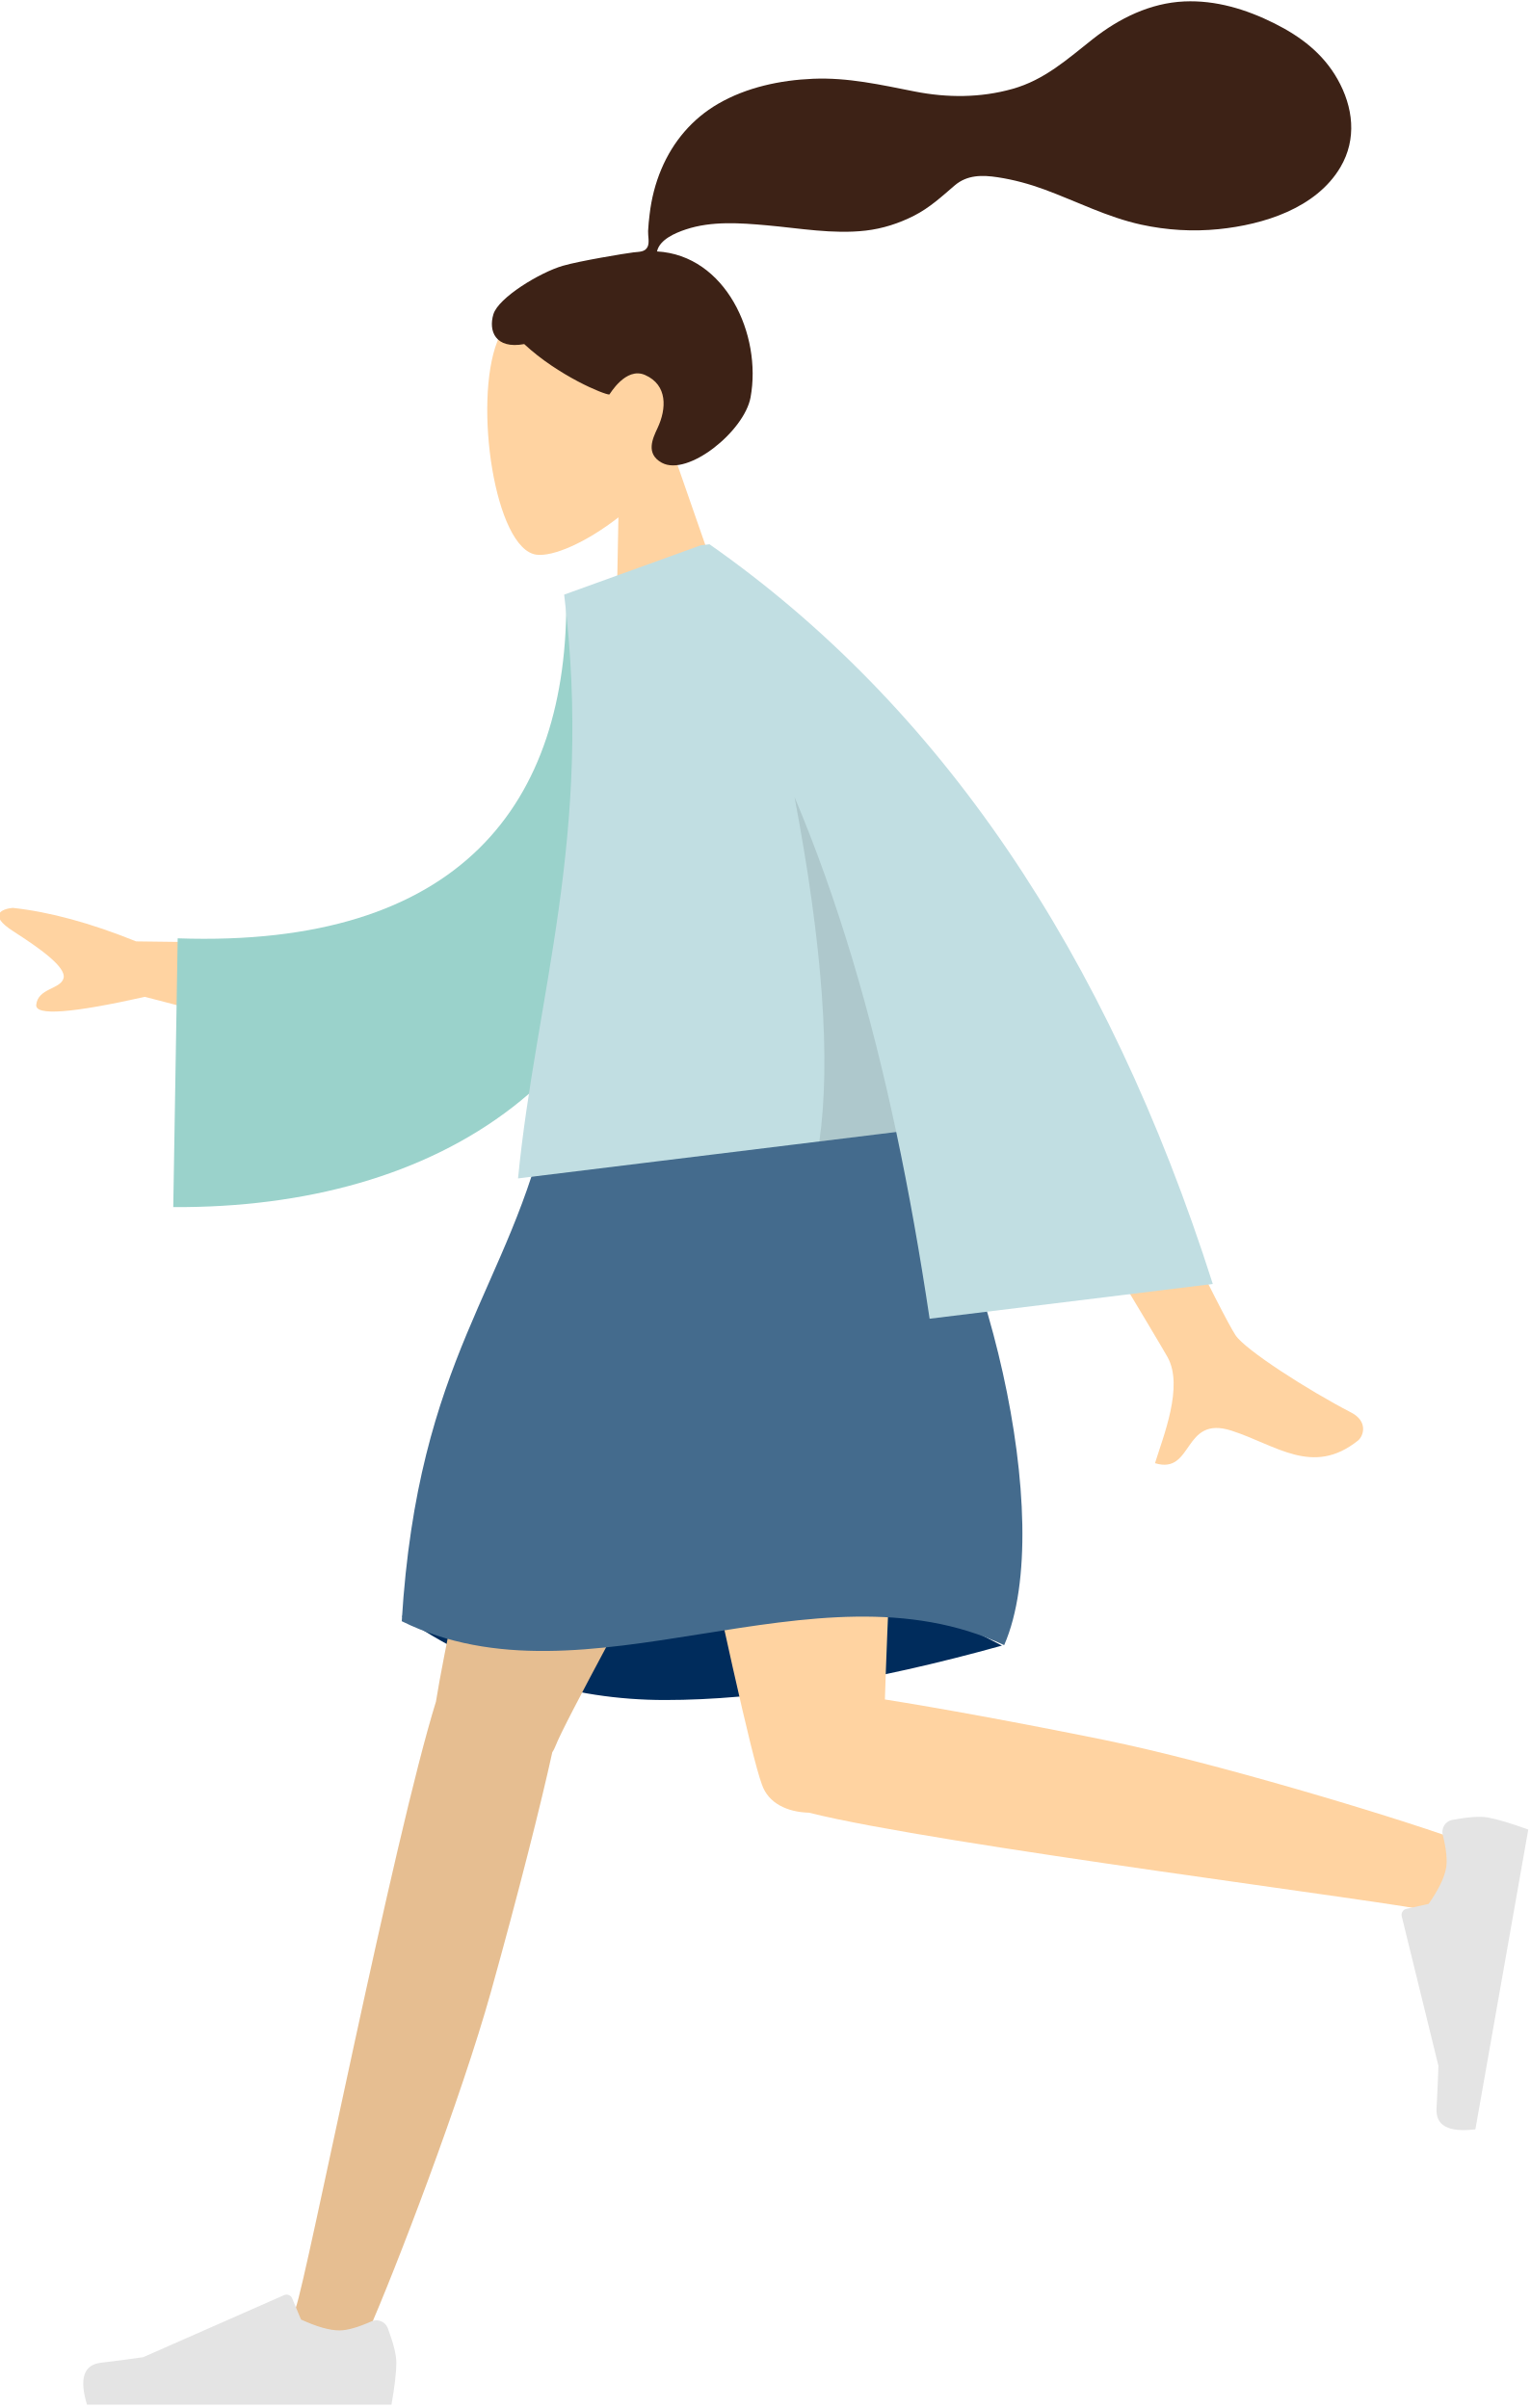
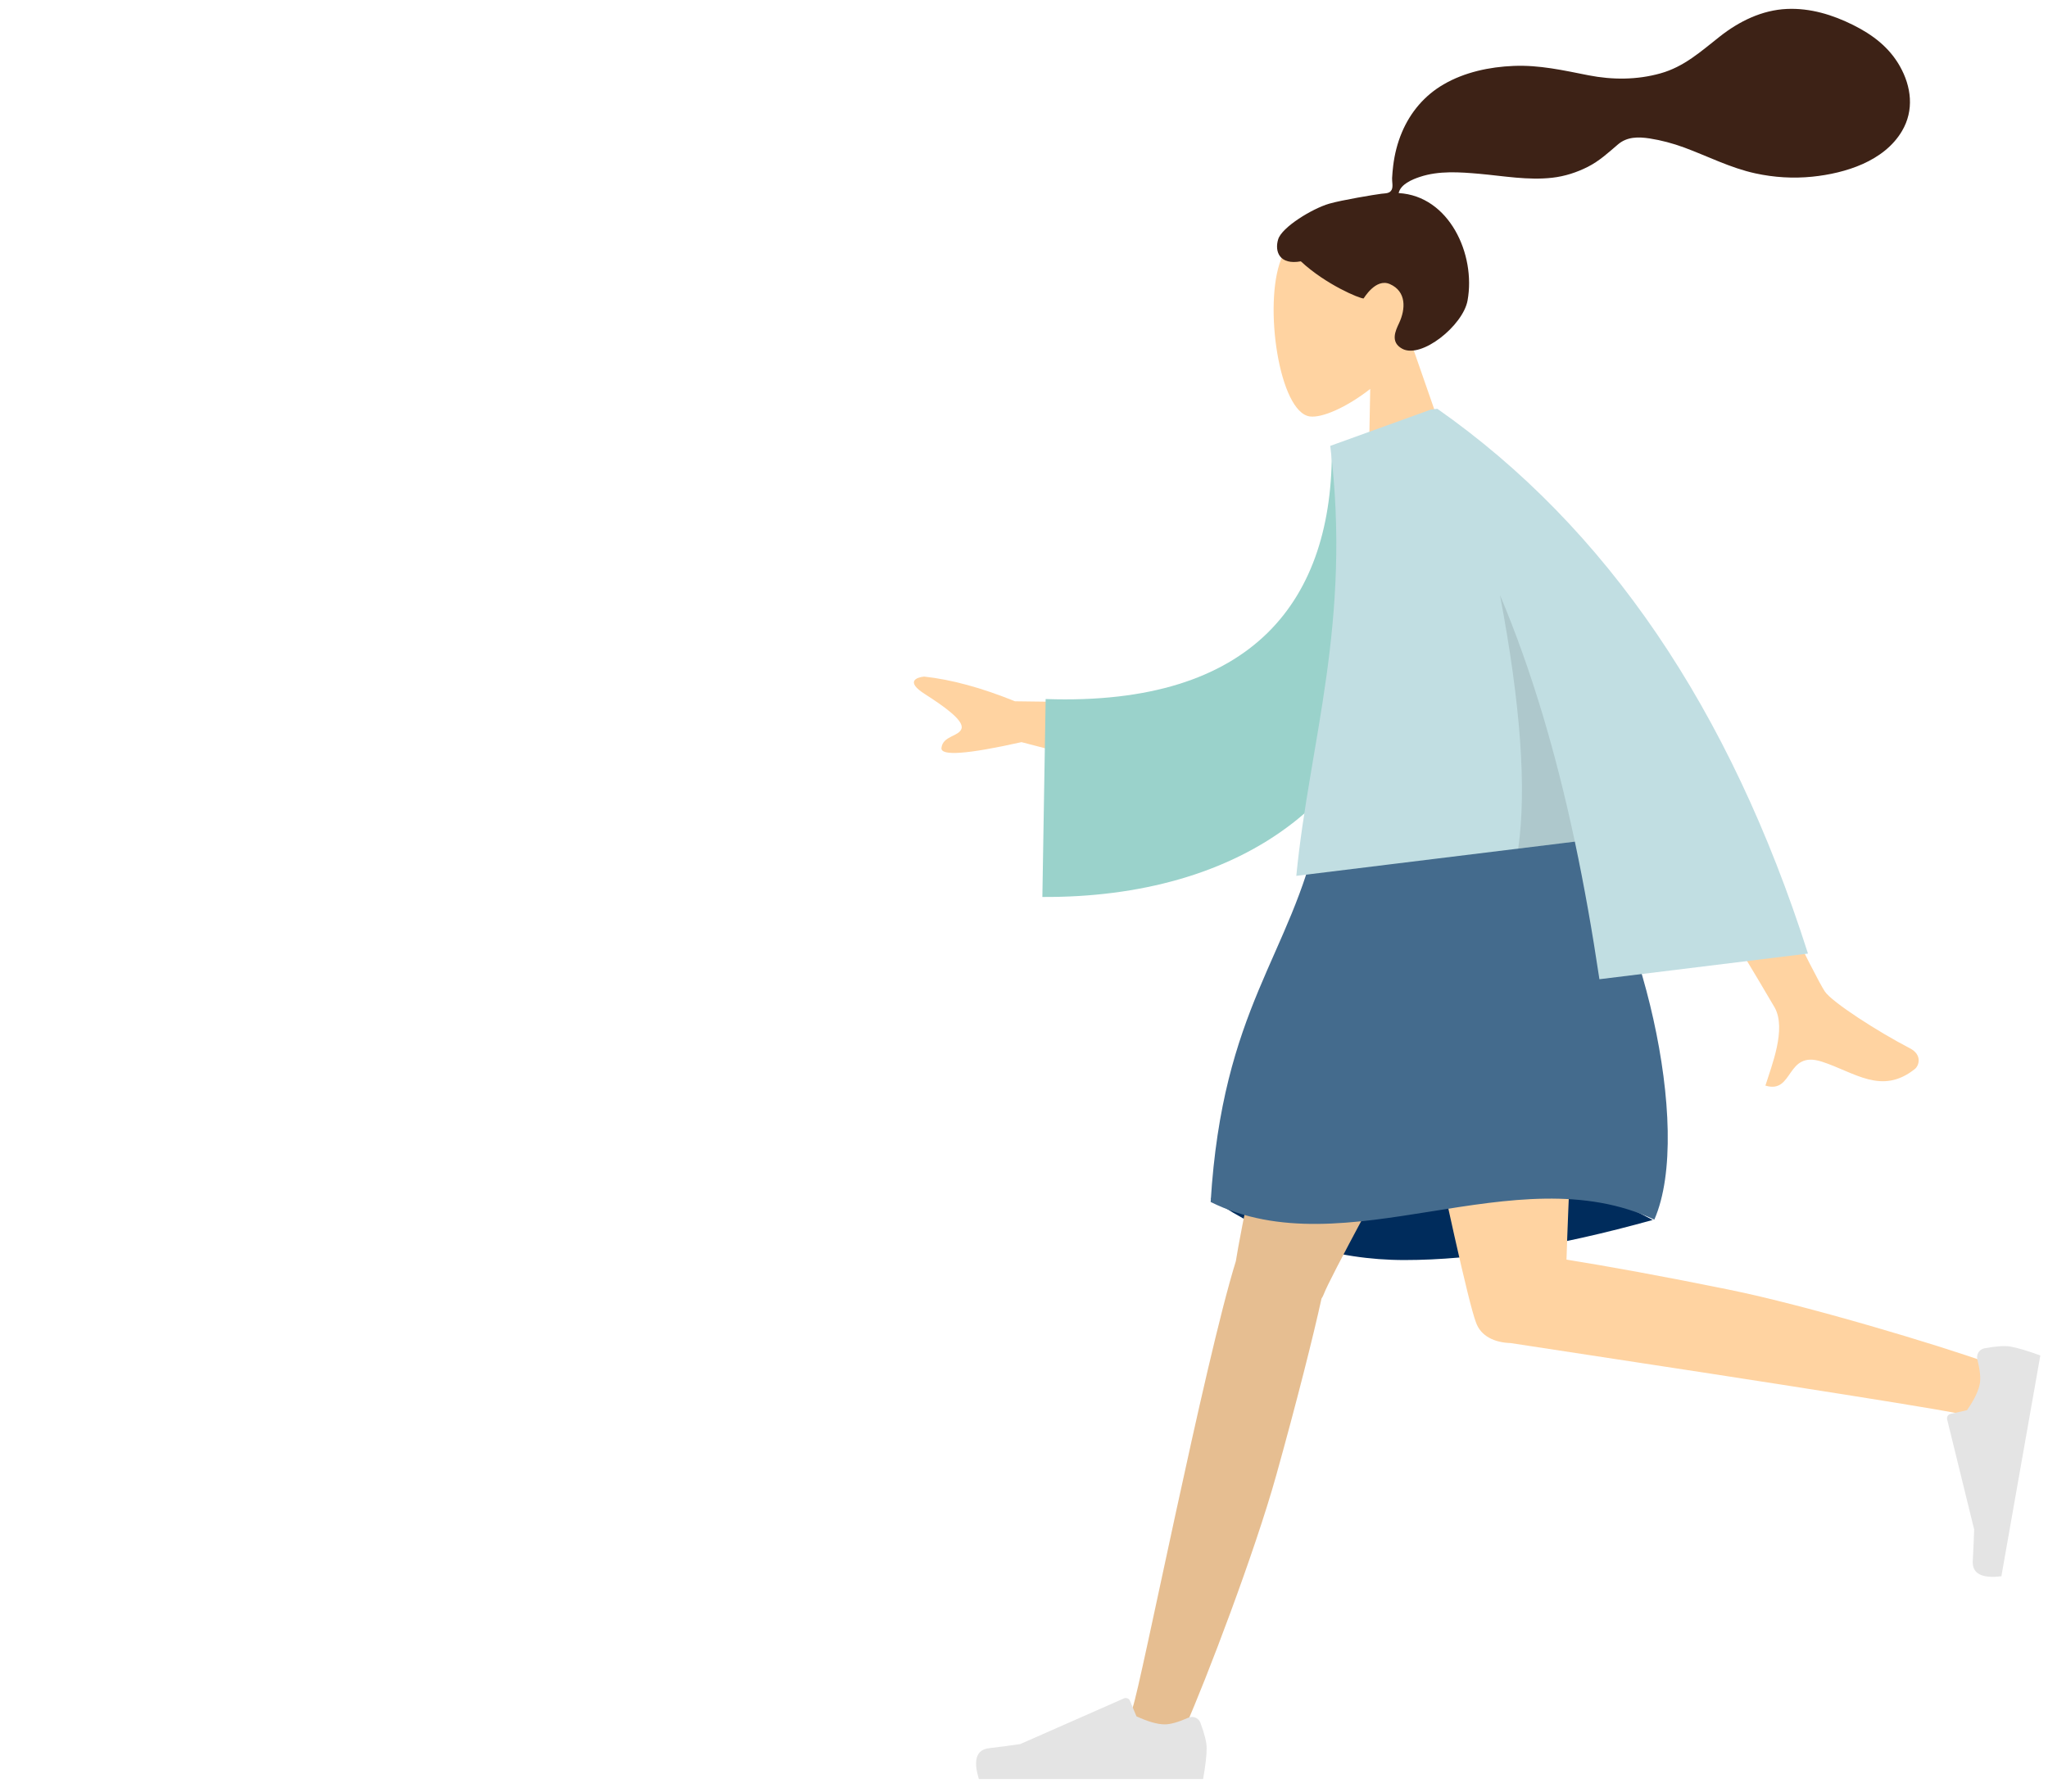
- <svg xmlns="http://www.w3.org/2000/svg" width="251px" height="395px" viewBox="0 0 251 395" version="1.1">
-   <g id="Sarah-&amp;-Lucy" stroke="none" stroke-width="1" fill="none" fill-rule="evenodd">
-     <g id="Web—Features-Copy" transform="translate(-755, -384)">
-       <g id="Group-2" transform="translate(176, 377)">
-         <g id="Image">
-           <g id="Group-3" transform="translate(415, 201.5) scale(-1, 1) translate(-415, -201.5) ">
-             <g id="Humaaan" transform="translate(0, 17)">
-               <g id="Head/Front/Airy" transform="translate(146.855, 53.95767) rotate(7) translate(-146.855, -53.95767) translate(86.33499, 7.816826)">
-                 <g id="Head" stroke-width="1" transform="translate(48.04412, 27.42308)" fill="#FFD3A1">
-                   <path d="M7.351,30.51 C3.251,25.726 0.477,19.862 0.94,13.292 C2.276,-5.639 28.781,-1.475 33.936,8.08 C39.092,17.635 38.479,41.871 31.816,43.579 C29.159,44.26 23.498,42.592 17.737,39.139 L21.353,64.577 L0,64.577 L7.351,30.51 Z" id="Head-[skin]" />
-                 </g>
-                 <path d="M69.81,24.491 C66.996,24.032 59.418,23.716 58.021,23.717 C57.128,23.717 56.16,23.92 55.631,23.104 C55.198,22.437 55.356,21.307 55.227,20.533 C55.077,19.633 54.864,18.744 54.648,17.858 C54.035,15.336 53.107,12.937 51.808,10.685 C49.372,6.459 45.803,3.149 41.297,1.223 C36.322,-0.903 30.691,-1.39 25.339,-0.959 C19.612,-0.498 14.427,1.382 9.02,3.151 C3.867,4.837 -1.531,5.501 -6.92,4.677 C-12.35,3.848 -16.453,0.922 -21.034,-1.856 C-25.723,-4.699 -31.081,-6.559 -36.624,-6.131 C-41.799,-5.732 -46.568,-3.608 -50.846,-0.77 C-54.85,1.885 -58.153,5.079 -60.018,9.575 C-62.024,14.411 -62.022,19.72 -58.723,23.994 C-53.941,30.189 -45.064,31.791 -37.678,31.632 C-33.406,31.54 -29.211,30.764 -25.177,29.354 C-19.799,27.473 -15.151,24.285 -10.119,21.698 C-7.757,20.484 -5.316,19.487 -2.758,18.769 C-0.275,18.072 2.171,17.752 4.419,19.243 C6.797,20.821 8.928,22.371 11.648,23.358 C14.258,24.306 17.022,24.836 19.803,24.814 C25.213,24.773 30.546,23.097 35.8,21.974 C40.085,21.059 44.67,20.147 49.038,21.026 C50.861,21.394 53.523,22.152 54.182,24.035 C43.101,26.032 38.749,39.657 41.873,49.66 C43.559,55.058 53.694,61.369 57.634,58.531 C60.13,56.733 58.615,54.373 57.634,52.814 C55.756,49.83 55.113,45.997 58.589,43.919 C61.587,42.128 64.739,46.383 64.799,46.378 C65.623,46.314 72.743,42.31 77.648,36.467 C82.488,36.753 83.222,33.58 82.066,30.985 C80.911,28.391 73.698,25.125 69.81,24.491 Z" id="hair" fill="#3D2216" />
-               </g>
-               <g id="Bottom/Standing/Skirt" transform="translate(0, 172.9296)">
-                 <path d="M86.693,87.007 C108.043,92.959 126.464,95.935 141.955,95.935 C157.445,95.935 171.834,91.352 185.12,82.186 C164.227,76.077 147.02,73.023 133.5,73.023 C119.98,73.023 104.378,77.684 86.693,87.007 Z" id="Skirt-Shadow" fill="#002C5C" />
-                 <path d="M160.437,104.514 C160.232,104.205 160.058,103.87 159.92,103.506 C157.066,95.984 111.354,14.836 106.8,0 L158.265,0 C161.728,11.28 177.312,82.068 179.505,96.191 C186.425,118.469 200.673,190.618 202.492,195.617 C204.405,200.875 193.639,206.352 190.77,199.888 C186.206,189.603 175.329,161.142 170.486,143.765 C165.946,127.473 162.249,112.816 160.437,104.514 Z" id="Leg-[skin]" fill="#FFD3A1" />
-                 <path d="M160.437,104.514 C160.232,104.205 160.058,103.87 159.92,103.506 C157.066,95.984 111.354,14.836 106.8,0 L158.265,0 C161.728,11.28 177.312,82.068 179.505,96.191 C186.425,118.469 200.673,190.618 202.492,195.617 C204.405,200.875 193.639,206.352 190.77,199.888 C186.206,189.603 175.329,161.142 170.486,143.765 C165.946,127.473 162.249,112.816 160.437,104.514 Z" id="Shadow" fill-opacity="0.1" fill="#000000" />
-                 <path d="M118.332,114.421 C97.433,119.686 20.99,129.203 15.744,130.695 C10.348,132.231 5.616,121.145 12.286,118.744 C22.9,114.922 52.144,106.094 69.876,102.491 C84.137,99.593 97.152,97.228 105.889,95.844 C105.149,71.382 101.765,12.679 103.983,1.42108547e-14 L149.52,1.42108547e-14 C147.393,12.158 129.415,100.871 126.073,109.751 C125.013,112.921 121.849,114.322 118.332,114.421 L118.332,114.421 Z" id="Leg-[skin]" fill="#FFD3A1" />
-                 <g id="Shoe/Flat-Sneaker-Shoe" transform="translate(21.805, 139.2636) rotate(80) translate(-21.805, -139.2636) translate(-5.34, 121.523)" fill="#E4E4E4">
-                   <path d="M2.28,22.468 C1.35,24.961 0.885,26.835 0.885,28.092 C0.885,29.67 1.151,31.973 1.683,35 C3.535,35 20.178,35 51.613,35 C52.91,30.76 52.161,28.471 49.366,28.133 C46.57,27.795 44.248,27.49 42.399,27.217 L19.294,17.036 C18.788,16.814 18.198,17.043 17.976,17.548 C17.973,17.554 17.97,17.56 17.968,17.567 L16.522,21.034 C13.934,22.227 11.831,22.824 10.213,22.824 C8.937,22.824 7.188,22.329 4.968,21.34 L4.968,21.34 C3.959,20.891 2.777,21.344 2.327,22.353 C2.31,22.391 2.295,22.429 2.28,22.468 Z" id="shoe" />
-                 </g>
-                 <g id="Shoe/Flat-Sneaker-Shoe" transform="translate(185.12, 176.5188)" fill="#E4E4E4">
-                   <path d="M2.28,22.468 C1.35,24.961 0.885,26.835 0.885,28.092 C0.885,29.67 1.151,31.973 1.683,35 C3.535,35 20.178,35 51.613,35 C52.91,30.76 52.161,28.471 49.366,28.133 C46.57,27.795 44.248,27.49 42.399,27.217 L19.294,17.036 C18.788,16.814 18.198,17.043 17.976,17.548 C17.973,17.554 17.97,17.56 17.968,17.567 L16.522,21.034 C13.934,22.227 11.831,22.824 10.213,22.824 C8.937,22.824 7.188,22.329 4.968,21.34 L4.968,21.34 C3.959,20.891 2.777,21.344 2.327,22.353 C2.31,22.391 2.295,22.429 2.28,22.468 Z" id="shoe" />
-                 </g>
-                 <path d="M104.13,3.55271368e-15 C124.197,-5.722 143.183,-5.722 161.09,3.55271368e-15 C167.32,28.329 182.458,39.573 185.12,83.007 C154.86,97.993 117.48,72.32 86.33,86.934 C77.43,66.493 89.89,17.266 104.13,3.55271368e-15 Z" id="Skirt" fill="#446B8D" />
-               </g>
-               <g id="Body/Long-Sleeve" transform="translate(133.5, 162.7254) rotate(7) translate(-133.5, -162.7254) translate(19.58, 79.76056)">
-                 <path d="M171,57.976 L206.164,53.196 C213.199,49.296 219.67,46.656 225.578,45.275 C227.241,45.227 229.886,45.829 225.945,49.103 C222.005,52.377 218.007,55.999 218.709,57.746 C219.411,59.494 223.076,58.843 223.683,61.531 C224.088,63.322 218.141,63.614 205.842,62.404 L177.309,73.679 L171,57.976 Z M60.536,66.089 L80.038,66.162 C58.653,114.128 47.503,139.242 46.587,141.504 C44.526,146.595 48.887,154.348 50.752,158.514 C44.678,161.223 45.325,151.19 37.663,154.744 C30.669,157.987 25.349,163.863 17.268,158.893 C16.275,158.282 15.186,155.982 17.817,154.184 C24.37,149.706 33.813,141.868 35.089,139.288 C36.829,135.769 45.311,111.37 60.536,66.089 Z" id="Arms-[skin]" fill="#FFD3A1" />
-                 <path d="M109.982,8.597 L125.282,8.276 C131.984,41.73 154.257,61.283 199.313,50.062 L209.189,93.035 C166.968,102.272 128.027,88.508 116.315,43.043 C113.284,31.274 110.627,18.982 109.982,8.597 Z" id="Clothes-Back" fill="#9AD2CB" transform="translate(159.5855, 52.01294) rotate(5) translate(-159.5855, -52.01294) " />
-                 <path d="M106.422,0.014 L129.557,5.295 C129.557,44.957 142.233,70.262 148.734,99.422 L86.251,99.422 C85.371,109.499 84.831,119.855 84.549,130.492 L37.764,130.492 C48.366,74.269 70.742,30.771 104.894,0 L106.409,0 L106.422,0.014 Z" id="Clothes" fill="#C1DEE2" />
-                 <path d="M96.11,42.84 C94.499,67.554 95.446,86.415 98.951,99.422 L86.251,99.422 C87.995,79.462 91.072,60.601 96.11,42.84 Z" id="Shade" fill-opacity="0.1" fill="#000000" />
-               </g>
-             </g>
-           </g>
-         </g>
-       </g>
+ <svg xmlns="http://www.w3.org/2000/svg" xmlns:xlink="http://www.w3.org/1999/xlink" version="1.1" preserveAspectRatio="xMidYMid meet" viewBox="0 0 456 399" width="456" height="399">
+   <defs>
+     <path d="M28.86 250.73s1.19 35.47 17.6 54.5c7.04 8.17 15.11 16.16 15.23 18.97.69 15.53-8.18 5.74-6.98 16.53h17.85s3.3-21.58 1.55-29.61c-1.74-8.04 4.8-20.48 10.04-32.52 5.24-12.03-20.32-27.87-20.32-27.87-1.25.24-7.46 1.4-18.63 3.49l-16.34-3.49" id="a" />
+     <path d="M144.86 288.4s7.79 14.25 22.14 19.83c10.13 3.94 14.95 16.16 15.07 18.97.67 15.53-8.1 5.74-6.91 16.53h17.66s3.27-21.58 1.54-29.61c-1.73-8.04-7.49-19.56-2.31-31.6 5.19-12.03-7.87-28.79-7.87-28.79-1.84.35-16.59 3.14-18.43 3.49 0 0-13.44 14.58-15.56 19.25-2.11 4.67-5.33 11.93-5.33 11.93" id="b" />
+     <path d="M189.86 234.73s19.54.2 30.18 15.76c10.64 15.57 28.58 24.24 39.42 21.87 0 0-.81 1.78-2.84 2.66 0 0 11.76 2.27 18.24-.59 0 0-7.25 19.9-32.48 18.72 0 0 .92 1.77 1.98 2.58 0 0-20.32-.62-29.49-16.18-9.93-16.84-20.87-23.34-20.87-23.34-.28-1.43-1.66-8.59-4.14-21.48" id="c" />
+     <path d="M83.34 202.65c-3.06-6.35-10.41-34.06-29.12-42.56-18.71-8.51-26.68 8.78-32.05 8.87-5.38.1-10.94-.46-16.17-.18 0 0-1.97-.42-2.83 2.1-.87 2.52.38 4.95.38 4.95s-.88 3.88.88 5.89 2.05 3.04 1.9 3.88c-.14.84-2.78 3.64 4.71 6.35 7.48 2.72 19.48 9.02 20.77 20.38 0 0-14.74 49.59 15.75 72.02 30.49 22.42 105.95-.49 130.3 15.99 6.62 4.47 33.35-30.19 37-39.73 0 0-8.81-26.76-37-30.13-38.85-4.65-86.22-10.58-94.52-27.83" id="d" />
+     <path d="M42.3 210.39c-6.56-.75-10.39-2.8-12.58-4.66 1.4 2.2 2.37 4.67 2.69 7.45 0 0-5.45 18.25-2.85 37.55-.55-7.43 3.81-16.18 21.4-20.76 17.7-4.6 37.9-20.46 37.9-20.46-1.56 0-14.06-.04-15.62-.05 0 0-17.96 2.4-30.94.93" id="e" />
+     <path d="M25.86 201.72c-.01 0-.01.01-.01.01.01 0 .01.01.02.02 0-.01-.01-.03-.01-.03" id="f" />
+     <path d="M89.86 294.88c28.54.81 61.19-3.6 80 1.85-.84-3.1-1.88-5.67-1.88-5.67-12.65 0-63.38-4.33-63.38-4.33-1.41.22-12.69 1.95-14.1 2.17 0 0-.5 3.11-.64 5.98" id="g" />
+     <path d="M177.86 300.44s10.01 10.31 19.96 14.79c9.95 4.49 15.04 16.16 15.17 18.97.68 15.53-8.15 5.74-6.96 16.53h17.78s3.28-21.58 1.54-29.61c-1.74-8.04-7.53-19.56-2.32-31.6 5.22-12.03-7.92-28.79-7.92-28.79-1.85.35-16.69 3.14-18.55 3.49 0 0-13.52 14.58-15.65 19.25-2.12 4.67-3.05 16.97-3.05 16.97" id="h" />
+     <path d="M57.79 282.4s-5.11 17.04 9.24 32.83c7.21 7.94 14.89 16.16 15.01 18.97.67 15.53-8.06 5.74-6.88 16.53h17.59s3.25-21.58 1.52-29.61c-1.72-8.04 4.73-20.48 9.89-32.51 5.17-12.04-20.02-27.88-20.02-27.88-1.84.35-16.52 3.14-18.35 3.49 0 0-5.89 4.42-7.99 9.09-2.11 4.67-.01 9.09-.01 9.09" id="i" />
+     <path d="M62.27 164.07c6.52 7.62 13.48 6.92 16.12 11.55 3.99 7-18.47 18.02-25.75 29.94-3.47 5.68-11.89-10.72-9.29-18.24 2.61-7.53 8.95-22.4 7.17-28.09 0 0 5.23-2.78 11.75 4.84" id="j" />
+     <path d="M6.49 169.73c-.23.01-.47.02-.71.04 0 0-1.83-.42-2.63 2.07-.81 2.49.35 4.89.35 4.89s3.98-.46 5.71-3.19c2.42-3.81-2.7-3.79-2.72-3.81" id="k" />
+     <path d="M6.22 186.03c1.89.97 5.98 2.7 10.85 2.7 2.93 0 6.13-.62 9.32-2.43.45-.25.61-.82.35-1.27a.969.969 0 00-1.3-.35c-9.27 5.25-19.22-.78-19.32-.84-.08-.05-.17-.08-.26-.11.5.85.57 1.44.48 1.96-.01.09-.06.21-.12.34" id="l" />
+     <path d="M36.21 166.31c-1.69-1.07-3.94-.6-5.03 1.04-.13.18-.23.38-.32.58 1.26-.19 2.59.07 3.73.79 1.15.73 1.92 1.82 2.26 3.01.15-.15.29-.33.42-.52 1.1-1.64.62-3.83-1.06-4.9" id="m" />
+     <path d="M30.1 212.82s35.11 1.28 54.86-12.09c0 0 2.68 3.14 3.9 8.06 0 0-24.73 17.46-61 15.84 0 0 1.81-6.48 2.24-11.81" id="n" />
+     <path d="M34.86 224.73c0 3.87-2.24 7-5 7s-5-3.13-5-7c0-3.86 2.24-7 5-7s5 3.14 5 7" id="o" />
+     <path d="M169.73 276.73s-5.2 10.42-1.6 18.88c4.17.96 7.82 2.28 10.73 4.12 0 0-10.45-7.14-9.13-23" id="p" />
+     <path d="M56.76 288.23c-.02-.35-.87-13.43 6.6-23 0 0-11.49 8.24-13 19.92 1.99 1.17 4.13 2.19 6.4 3.08" id="q" />
+     <path d="M182.86 172.73c-25.82 9.85-40.36-5.46-56.39 14.36-21.31 26.34-40.61 19.97-40.61 19.97" id="r" />
+     <path d="M199.02 170.24s10.8-24.42 18.91-17.16c6.91 6.18-6.94 12.97-6.94 12.97-6.89 3.1-16.34 5.62-27.13 7.68" id="s" />
+     <path d="M318.61 58.92c-3.63-18.62-29.43-11.26-33.38-1.15-3.96 10.11-.39 34.09 6.43 34.98 2.72.35 8.13-2 13.43-6.13-.03 1.72-.19 10.28-.49 25.69l21.2-2.6-11.45-32.92c3.68-7.6 5.1-13.56 4.26-17.87z" id="t" />
+     <path d="M307.57 43.15c.89-.11 1.87-.02 2.3-.9.35-.71.05-1.81.09-2.6.04-.91.14-1.82.24-2.72.31-2.58.94-5.08 1.95-7.47 1.9-4.49 5.04-8.21 9.28-10.67 4.68-2.72 10.21-3.89 15.57-4.11 5.74-.24 11.12.99 16.7 2.09 5.32 1.04 10.76 1.04 16.01-.43 5.29-1.48 9-4.89 13.21-8.2 4.31-3.4 9.4-5.9 14.95-6.15 5.19-.23 10.18 1.3 14.77 3.59 4.3 2.15 7.97 4.92 10.37 9.15 2.58 4.56 3.22 9.83.47 14.47-3.99 6.73-12.61 9.4-19.96 10.15-4.25.43-8.51.17-12.68-.74-5.57-1.21-10.57-3.81-15.88-5.77-2.49-.91-5.04-1.6-7.67-2.01-2.55-.38-5.01-.4-7.06 1.35-2.17 1.86-4.1 3.65-6.68 4.97-2.47 1.25-5.15 2.12-7.91 2.43-5.38.62-10.87-.39-16.23-.87-4.36-.38-9.02-.73-13.25.68-1.77.58-4.32 1.66-4.74 3.61 11.24.63 17.22 13.63 15.34 23.93-1.01 5.57-10.3 13.07-14.56 10.73-2.7-1.48-1.48-4.01-.7-5.67 1.5-3.19 1.67-7.08-2.03-8.72-3.19-1.41-5.8 3.2-5.86 3.2-.83.04-8.38-3.07-13.97-8.27-4.76.87-5.88-2.19-5.05-4.9.83-2.72 7.59-6.84 11.37-7.94 2.74-.8 10.22-2.04 11.61-2.21z" id="u" />
+     <path d="M312.72 280.62c-15.49 0-29.88-4.58-43.16-13.75 20.89-6.11 38.1-9.16 51.62-9.16 13.52 0 29.12 4.66 46.81 13.98-21.35 5.95-39.78 8.93-55.27 8.93z" id="v" />
+     <path d="M294.76 288.19c2.85-7.52 48.56-88.67 53.12-103.5h-51.47c-3.46 11.28-19.04 82.06-21.24 96.19-6.92 22.27-21.16 94.42-22.98 99.42-1.92 5.26 8.85 10.74 11.72 4.27 4.56-10.28 15.44-38.74 20.28-56.12 4.54-16.29 8.24-30.95 10.05-39.25.21-.31.38-.64.52-1.01z" id="w" />
+     <path d="M294.76 288.19c2.85-7.52 48.56-88.67 53.12-103.5h-51.47c-3.46 11.28-19.04 82.06-21.24 96.19-6.92 22.27-21.16 94.42-22.98 99.42-1.92 5.26 8.85 10.74 11.72 4.27 4.56-10.28 15.44-38.74 20.28-56.12 4.54-16.29 8.24-30.95 10.05-39.25.21-.31.38-.64.52-1.01z" id="x" />
+     <path d="M438.93 315.38c5.4 1.54 10.13-9.55 3.46-11.95-10.61-3.82-39.86-12.65-57.59-16.25-14.26-2.9-27.27-5.27-36.01-6.65.74-24.46 4.12-83.17 1.91-95.84h-45.54c2.13 12.15 20.1 100.87 23.45 109.75 1.06 3.17 4.22 4.57 7.74 4.67 64.89 9.85 99.09 15.28 102.58 16.27z" id="y" />
+     <path d="M447.63 299.89c1.55.27 3.77.93 6.66 1.98-.32 1.83-3.21 18.22-8.67 49.17-4.4.54-6.52-.59-6.37-3.4.15-2.81.25-5.15.31-7.02-.6-2.45-5.42-22.07-6.02-24.52-.13-.54.2-1.08.74-1.21 0-.01.01-.01.02-.01l3.66-.82c1.63-2.34 2.58-4.31 2.86-5.9.22-1.26.04-3.07-.55-5.43-.27-1.07.38-2.15 1.46-2.42l.12-.03c2.61-.48 4.54-.61 5.78-.39z" id="z" />
+     <path d="M268.67 389.3c0 1.58-.26 3.88-.79 6.9h-49.93c-1.3-4.23-.55-6.52 2.24-6.86 2.8-.34 5.12-.65 6.97-.92 2.31-1.02 20.79-9.16 23.1-10.18a1.006 1.006 0 011.33.53c.15.35 1.3 3.12 1.45 3.47 2.58 1.19 4.69 1.79 6.31 1.79 1.27 0 3.02-.5 5.24-1.48 1.01-.45 2.19 0 2.64 1.01.02.04.03.07.05.11.93 2.5 1.39 4.37 1.39 5.63z" id="A" />
+     <path d="M293.59 184.69c-6.23 28.33-21.37 39.57-24.03 83 30.26 14.99 67.64-10.68 98.79 3.93 8.9-20.44-3.56-69.67-17.8-86.93-20.07-5.73-39.05-5.73-56.96 0z" id="B" />
+     <path d="M225.99 156.18c-7.45-3.02-14.2-4.85-20.23-5.5-1.66.16-4.21 1.08.1 3.85 4.31 2.76 8.72 5.87 8.24 7.69-.49 1.82-4.2 1.62-4.48 4.36-.18 1.83 5.76 1.4 17.82-1.3 1.98.51 11.87 3.08 29.69 7.71l4.35-16.35c-21.29-.28-33.12-.43-35.49-.46zm126.77-2.5c27.07 45 41.2 68.57 42.38 70.7 2.67 4.8-.71 13.03-2.06 17.39 6.36 1.95 4.5-7.93 12.54-5.34 7.33 2.37 13.33 7.55 20.74 1.64.91-.73 1.71-3.15-1.11-4.61-7.05-3.65-17.38-10.28-18.96-12.68-2.16-3.28-13.55-26.47-34.18-69.55-3.87.49-17.41 2.2-19.35 2.45z" id="C" />
+     <path d="M296.54 99.41c.4 34.12-17.32 57.88-63.72 56.27-.08 4.41-.66 39.68-.73 44.08 43.22.26 78.45-21.3 80.45-68.2.52-12.15.56-24.72-.97-35.01-3 .57-13.53 2.58-15.03 2.86z" id="D" />
+     <path d="M296.19 99.3c4.84 39.36-4.66 66.02-7.56 95.76 6.2-.76 55.81-6.85 62.02-7.62 2.1 9.9 3.9 20.11 5.47 30.64 4.65-.57 41.8-5.14 46.44-5.71-17.38-54.51-44.89-94.95-82.53-121.33-.1.01-.61.07-1.51.18l-.01.02c-13.39 4.83-20.83 7.52-22.32 8.06z" id="E" />
+     <path d="M338.04 188.99c1.26-.15 11.35-1.39 12.61-1.55-4.17-19.59-9.52-37.94-16.68-54.95 4.61 24.33 5.97 43.17 4.07 56.5z" id="F" />
+   </defs>
+   <g class="lucy">
+     <use xlink:href="#t" fill="#ffd3a1" />
+     <use xlink:href="#t" fill-opacity="0" stroke="#000" stroke-opacity="0" />
+     <use xlink:href="#u" fill="#3d2216" />
+     <use xlink:href="#u" fill-opacity="0" stroke="#000" stroke-opacity="0" />
+     <use xlink:href="#v" fill="#002c5c" />
+     <use xlink:href="#v" fill-opacity="0" stroke="#000" stroke-opacity="0" />
+     <use xlink:href="#w" fill="#ffd3a1" />
+     <use xlink:href="#w" fill-opacity="0" stroke="#000" stroke-opacity="0" />
+     <use xlink:href="#x" fill-opacity=".1" />
+     <use xlink:href="#x" fill-opacity="0" stroke="#000" stroke-opacity="0" />
+     <use xlink:href="#y" fill="#ffd3a1" />
+     <use xlink:href="#y" fill-opacity="0" stroke="#000" stroke-opacity="0" />
+     <use xlink:href="#z" fill="#e4e4e4" />
+     <use xlink:href="#z" fill-opacity="0" stroke="#000" stroke-opacity="0" />
+     <g>
+       <use xlink:href="#A" fill="#e4e4e4" />
+       <use xlink:href="#A" fill-opacity="0" stroke="#000" stroke-opacity="0" />
+     </g>
+     <g>
+       <use xlink:href="#B" fill="#446b8d" />
+       <use xlink:href="#B" fill-opacity="0" stroke="#000" stroke-opacity="0" />
+     </g>
+     <g>
+       <use xlink:href="#C" fill="#ffd3a1" />
+       <use xlink:href="#C" fill-opacity="0" stroke="#000" stroke-opacity="0" />
+     </g>
+     <g>
+       <use xlink:href="#D" fill="#9ad2cb" />
+       <use xlink:href="#D" fill-opacity="0" stroke="#000" stroke-opacity="0" />
+     </g>
+     <g>
+       <use xlink:href="#E" fill="#c1dee2" />
+       <use xlink:href="#E" fill-opacity="0" stroke="#000" stroke-opacity="0" />
+     </g>
+     <g>
+       <use xlink:href="#F" fill-opacity=".1" />
+       <use xlink:href="#F" fill-opacity="0" stroke="#000" stroke-opacity="0" />
    </g>
  </g>
</svg>
